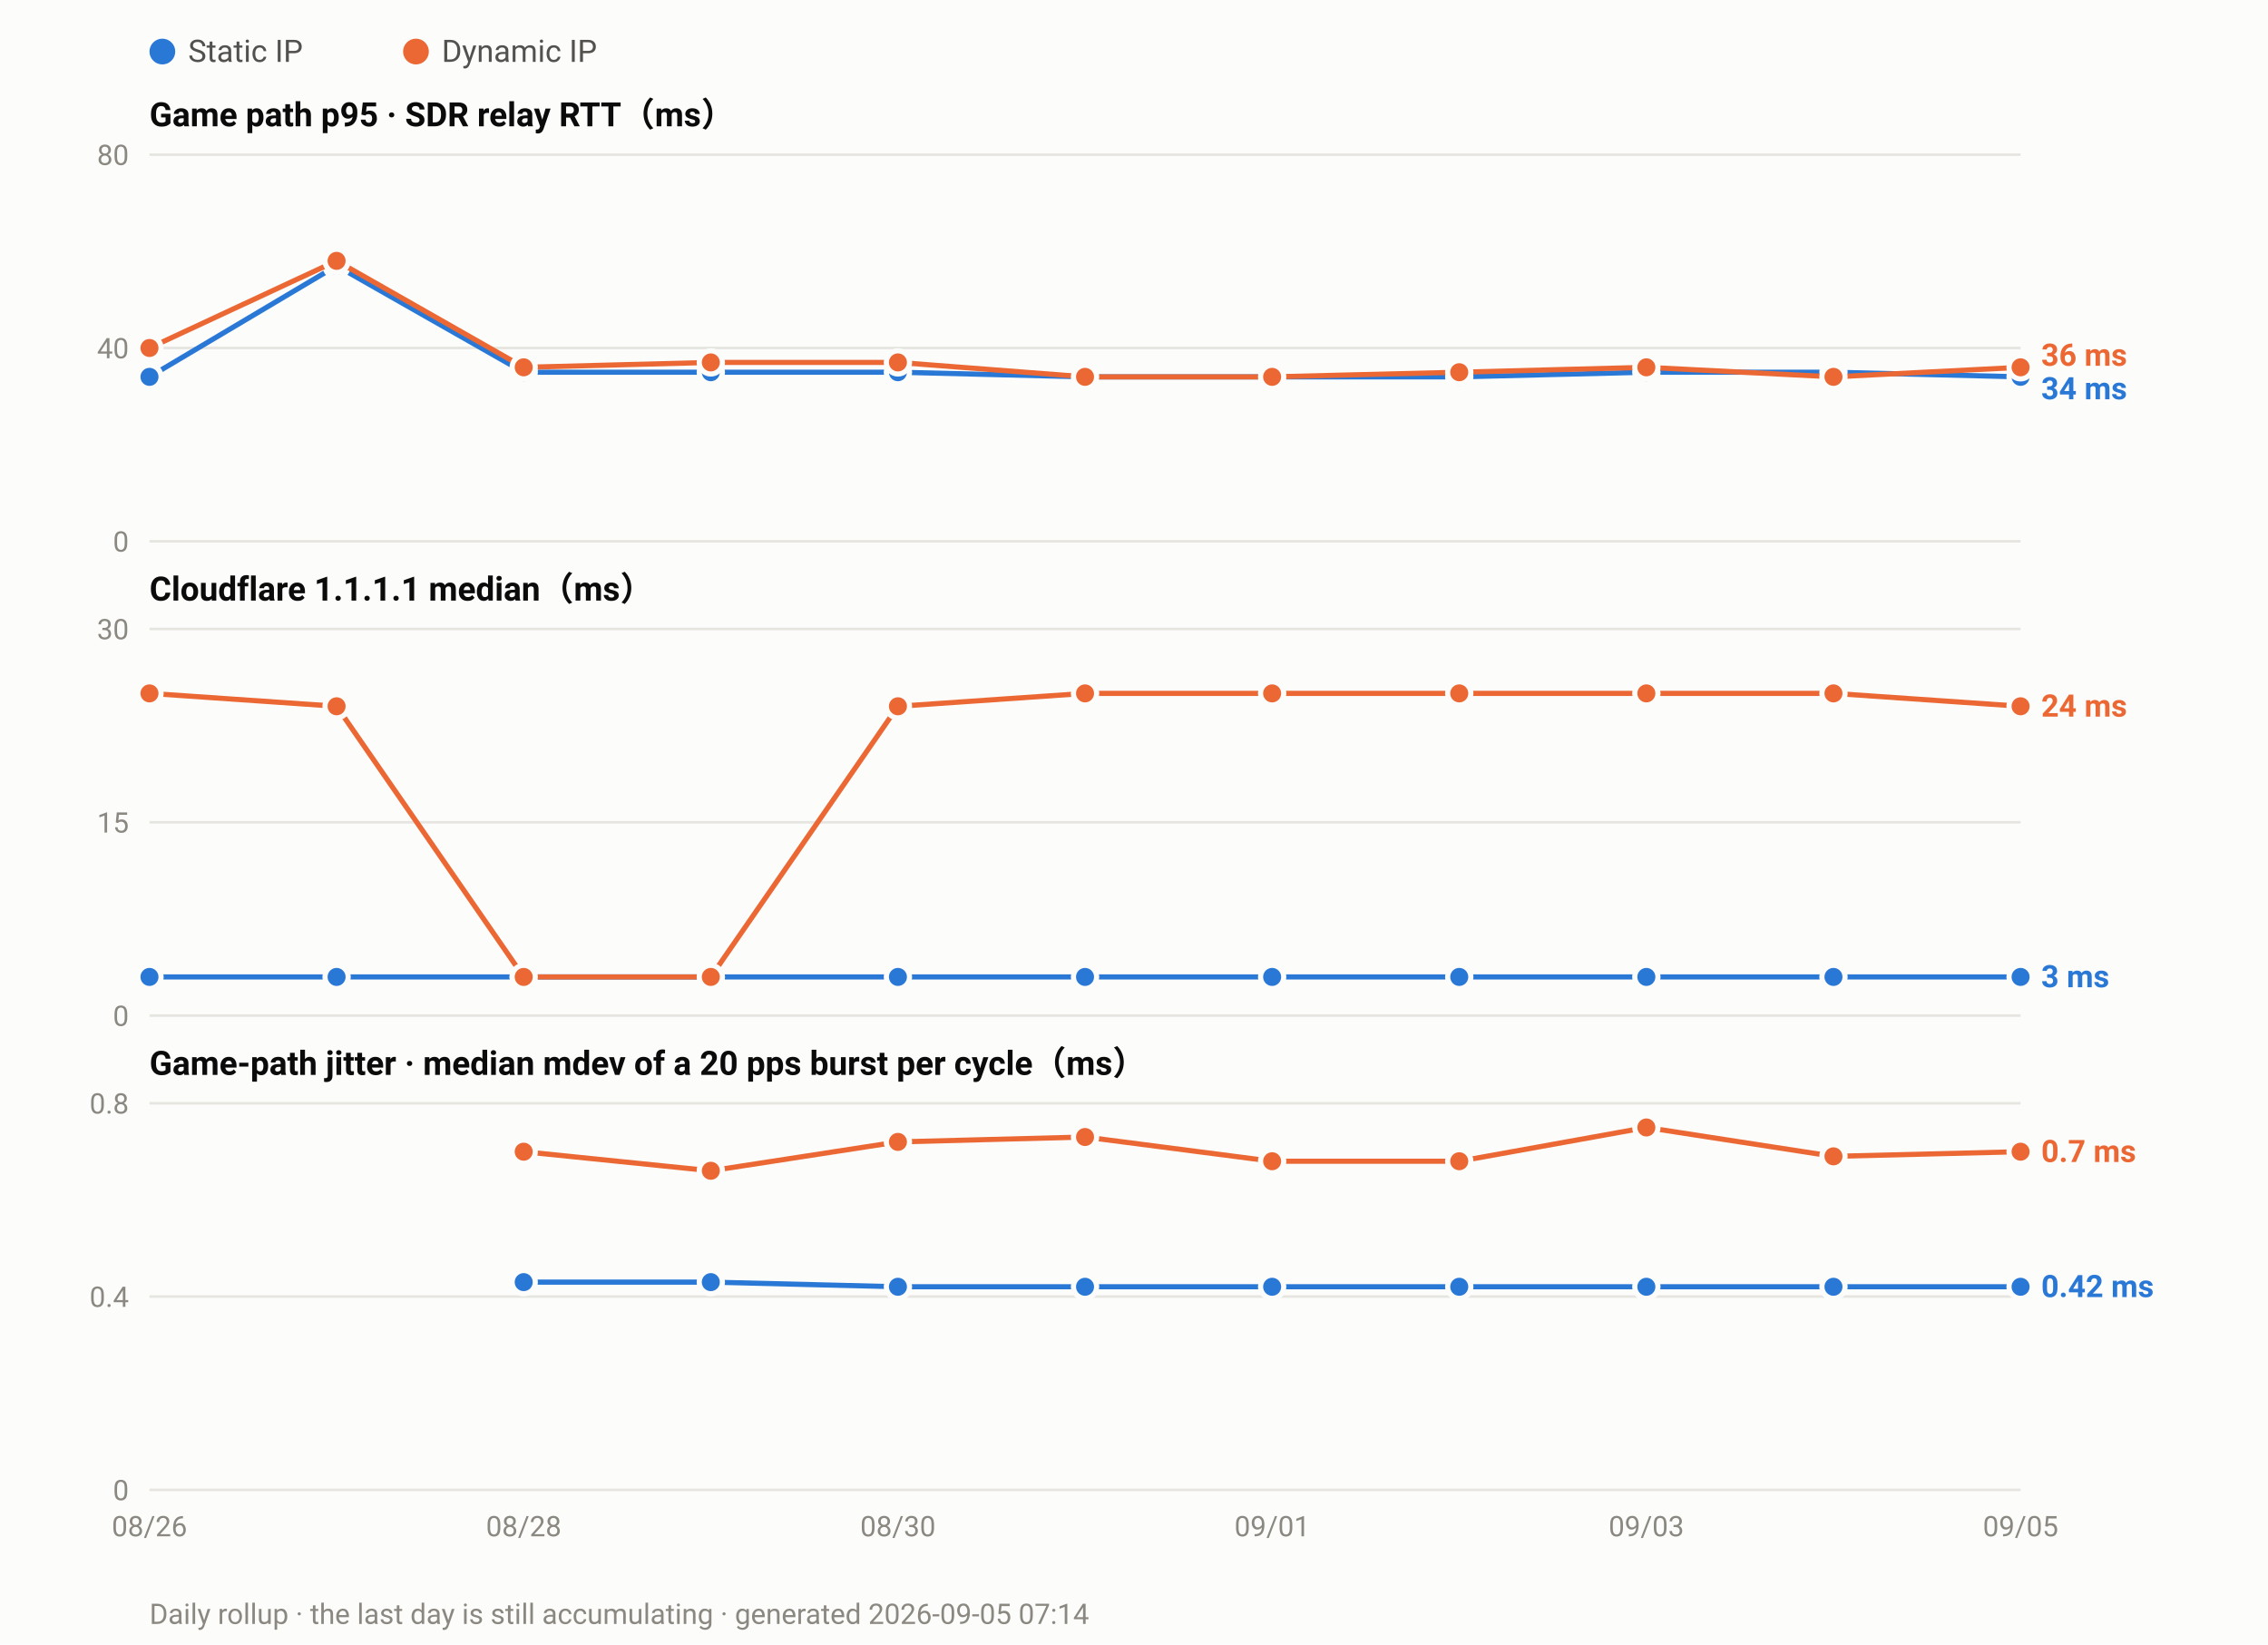
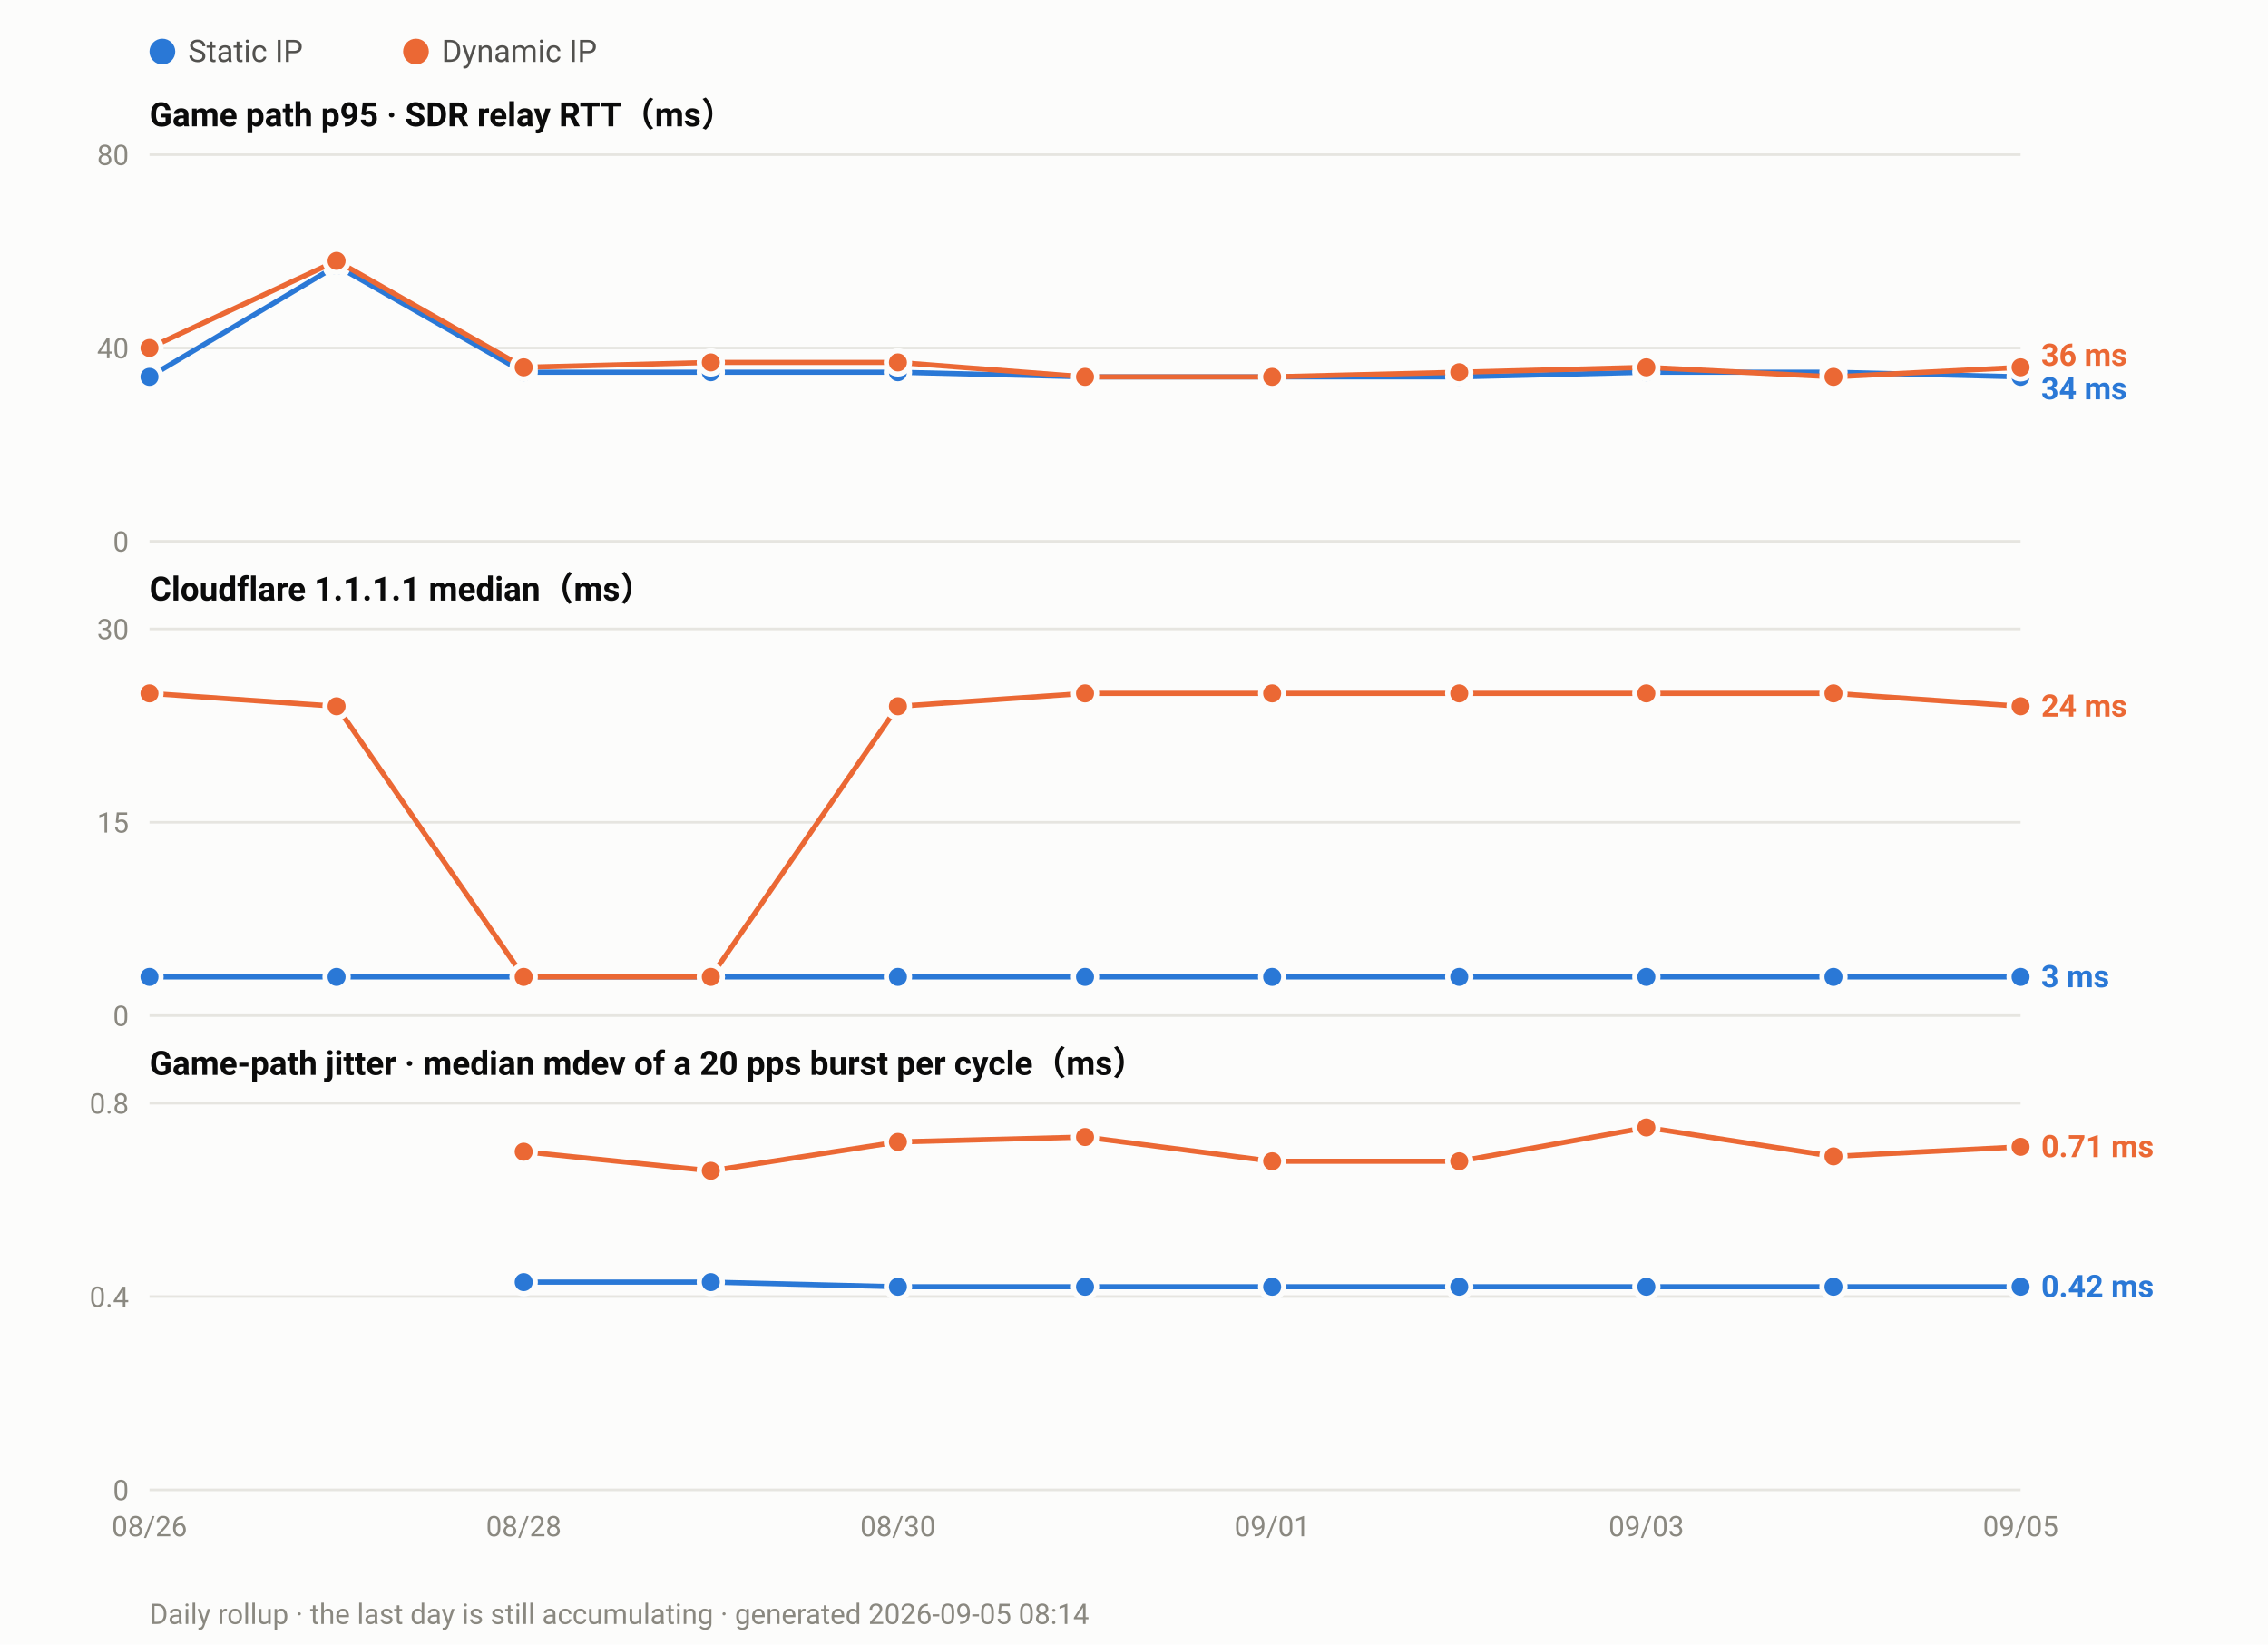
<svg xmlns="http://www.w3.org/2000/svg" width="880" height="638" viewBox="0 0 880 638" font-family="ui-sans-serif,-apple-system,Segoe UI,Roboto,Helvetica,Arial,sans-serif">
  <rect width="880" height="638" fill="#fcfcfb" />
  <circle cx="63.0" cy="20" r="5" fill="#2a78d6" />
  <text x="73.0" y="24" font-size="12" fill="#52514e">Static IP</text>
  <circle cx="161.4" cy="20" r="5" fill="#eb6834" />
  <text x="171.4" y="24" font-size="12" fill="#52514e">Dynamic IP</text>
  <text x="58" y="49.0" font-size="13" font-weight="600" fill="#0b0b0b">Game path p95 · SDR relay RTT（ms）</text>
  <line x1="58" y1="210.0" x2="784.0" y2="210.0" stroke="#e6e5e0" stroke-width="1" />
  <text x="50" y="214.0" font-size="11" text-anchor="end" fill="#8a8880">0</text>
  <line x1="58" y1="135.0" x2="784.0" y2="135.0" stroke="#e6e5e0" stroke-width="1" />
  <text x="50" y="139.0" font-size="11" text-anchor="end" fill="#8a8880">40</text>
  <line x1="58" y1="60.0" x2="784.0" y2="60.0" stroke="#e6e5e0" stroke-width="1" />
  <text x="50" y="64.0" font-size="11" text-anchor="end" fill="#8a8880">80</text>
  <polyline fill="none" stroke="#2a78d6" stroke-width="2" stroke-linejoin="round" points="58.0,146.2 130.6,103.1 203.2,144.4 275.8,144.4 348.4,144.4 421.0,146.2 493.6,146.2 566.2,146.2 638.8,144.4 711.4,144.4 784.0,146.2" />
  <circle cx="58.0" cy="146.2" r="4.5" fill="#2a78d6" stroke="#fcfcfb" stroke-width="2" />
  <circle cx="130.6" cy="103.1" r="4.5" fill="#2a78d6" stroke="#fcfcfb" stroke-width="2" />
  <circle cx="203.2" cy="144.4" r="4.5" fill="#2a78d6" stroke="#fcfcfb" stroke-width="2" />
  <circle cx="275.8" cy="144.4" r="4.5" fill="#2a78d6" stroke="#fcfcfb" stroke-width="2" />
  <circle cx="348.4" cy="144.4" r="4.5" fill="#2a78d6" stroke="#fcfcfb" stroke-width="2" />
  <circle cx="421.0" cy="146.2" r="4.5" fill="#2a78d6" stroke="#fcfcfb" stroke-width="2" />
  <circle cx="493.6" cy="146.2" r="4.5" fill="#2a78d6" stroke="#fcfcfb" stroke-width="2" />
  <circle cx="566.2" cy="146.2" r="4.5" fill="#2a78d6" stroke="#fcfcfb" stroke-width="2" />
  <circle cx="638.8" cy="144.4" r="4.5" fill="#2a78d6" stroke="#fcfcfb" stroke-width="2" />
  <circle cx="711.4" cy="144.4" r="4.5" fill="#2a78d6" stroke="#fcfcfb" stroke-width="2" />
  <circle cx="784.0" cy="146.2" r="4.5" fill="#2a78d6" stroke="#fcfcfb" stroke-width="2" />
  <polyline fill="none" stroke="#eb6834" stroke-width="2" stroke-linejoin="round" points="58.0,135.0 130.6,101.2 203.2,142.5 275.8,140.6 348.4,140.6 421.0,146.2 493.6,146.2 566.2,144.4 638.8,142.5 711.4,146.2 784.0,142.5" />
  <circle cx="58.0" cy="135.0" r="4.5" fill="#eb6834" stroke="#fcfcfb" stroke-width="2" />
  <circle cx="130.6" cy="101.2" r="4.5" fill="#eb6834" stroke="#fcfcfb" stroke-width="2" />
  <circle cx="203.2" cy="142.5" r="4.5" fill="#eb6834" stroke="#fcfcfb" stroke-width="2" />
  <circle cx="275.8" cy="140.6" r="4.5" fill="#eb6834" stroke="#fcfcfb" stroke-width="2" />
  <circle cx="348.4" cy="140.6" r="4.5" fill="#eb6834" stroke="#fcfcfb" stroke-width="2" />
  <circle cx="421.0" cy="146.2" r="4.5" fill="#eb6834" stroke="#fcfcfb" stroke-width="2" />
  <circle cx="493.6" cy="146.2" r="4.5" fill="#eb6834" stroke="#fcfcfb" stroke-width="2" />
  <circle cx="566.2" cy="144.4" r="4.5" fill="#eb6834" stroke="#fcfcfb" stroke-width="2" />
  <circle cx="638.8" cy="142.5" r="4.5" fill="#eb6834" stroke="#fcfcfb" stroke-width="2" />
  <circle cx="711.4" cy="146.2" r="4.5" fill="#eb6834" stroke="#fcfcfb" stroke-width="2" />
  <circle cx="784.0" cy="142.5" r="4.5" fill="#eb6834" stroke="#fcfcfb" stroke-width="2" />
  <text x="792.0" y="141.9" font-size="12" font-weight="600" fill="#eb6834">36 ms</text>
  <text x="792.0" y="154.9" font-size="12" font-weight="600" fill="#2a78d6">34 ms</text>
  <text x="58" y="233.0" font-size="13" font-weight="600" fill="#0b0b0b">Cloudflare 1.1.1.1 median（ms）</text>
  <line x1="58" y1="394.0" x2="784.0" y2="394.0" stroke="#e6e5e0" stroke-width="1" />
  <text x="50" y="398.0" font-size="11" text-anchor="end" fill="#8a8880">0</text>
  <line x1="58" y1="319.0" x2="784.0" y2="319.0" stroke="#e6e5e0" stroke-width="1" />
  <text x="50" y="323.0" font-size="11" text-anchor="end" fill="#8a8880">15</text>
  <line x1="58" y1="244.0" x2="784.0" y2="244.0" stroke="#e6e5e0" stroke-width="1" />
  <text x="50" y="248.0" font-size="11" text-anchor="end" fill="#8a8880">30</text>
  <polyline fill="none" stroke="#2a78d6" stroke-width="2" stroke-linejoin="round" points="58.0,379.0 130.6,379.0 203.2,379.0 275.8,379.0 348.4,379.0 421.0,379.0 493.6,379.0 566.2,379.0 638.8,379.0 711.4,379.0 784.0,379.0" />
  <circle cx="58.0" cy="379.0" r="4.5" fill="#2a78d6" stroke="#fcfcfb" stroke-width="2" />
  <circle cx="130.6" cy="379.0" r="4.5" fill="#2a78d6" stroke="#fcfcfb" stroke-width="2" />
  <circle cx="203.2" cy="379.0" r="4.5" fill="#2a78d6" stroke="#fcfcfb" stroke-width="2" />
  <circle cx="275.8" cy="379.0" r="4.5" fill="#2a78d6" stroke="#fcfcfb" stroke-width="2" />
  <circle cx="348.4" cy="379.0" r="4.5" fill="#2a78d6" stroke="#fcfcfb" stroke-width="2" />
  <circle cx="421.0" cy="379.0" r="4.5" fill="#2a78d6" stroke="#fcfcfb" stroke-width="2" />
  <circle cx="493.6" cy="379.0" r="4.5" fill="#2a78d6" stroke="#fcfcfb" stroke-width="2" />
  <circle cx="566.2" cy="379.0" r="4.5" fill="#2a78d6" stroke="#fcfcfb" stroke-width="2" />
  <circle cx="638.8" cy="379.0" r="4.5" fill="#2a78d6" stroke="#fcfcfb" stroke-width="2" />
  <circle cx="711.4" cy="379.0" r="4.5" fill="#2a78d6" stroke="#fcfcfb" stroke-width="2" />
  <circle cx="784.0" cy="379.0" r="4.5" fill="#2a78d6" stroke="#fcfcfb" stroke-width="2" />
  <polyline fill="none" stroke="#eb6834" stroke-width="2" stroke-linejoin="round" points="58.0,269.0 130.6,274.0 203.2,379.0 275.8,379.0 348.4,274.0 421.0,269.0 493.6,269.0 566.2,269.0 638.8,269.0 711.4,269.0 784.0,274.0" />
  <circle cx="58.0" cy="269.0" r="4.5" fill="#eb6834" stroke="#fcfcfb" stroke-width="2" />
  <circle cx="130.6" cy="274.0" r="4.5" fill="#eb6834" stroke="#fcfcfb" stroke-width="2" />
  <circle cx="203.2" cy="379.0" r="4.5" fill="#eb6834" stroke="#fcfcfb" stroke-width="2" />
  <circle cx="275.8" cy="379.0" r="4.5" fill="#eb6834" stroke="#fcfcfb" stroke-width="2" />
  <circle cx="348.4" cy="274.0" r="4.5" fill="#eb6834" stroke="#fcfcfb" stroke-width="2" />
  <circle cx="421.0" cy="269.0" r="4.5" fill="#eb6834" stroke="#fcfcfb" stroke-width="2" />
  <circle cx="493.6" cy="269.0" r="4.5" fill="#eb6834" stroke="#fcfcfb" stroke-width="2" />
  <circle cx="566.2" cy="269.0" r="4.5" fill="#eb6834" stroke="#fcfcfb" stroke-width="2" />
  <circle cx="638.8" cy="269.0" r="4.5" fill="#eb6834" stroke="#fcfcfb" stroke-width="2" />
  <circle cx="711.4" cy="269.0" r="4.5" fill="#eb6834" stroke="#fcfcfb" stroke-width="2" />
  <circle cx="784.0" cy="274.0" r="4.5" fill="#eb6834" stroke="#fcfcfb" stroke-width="2" />
  <text x="792.0" y="278.0" font-size="12" font-weight="600" fill="#eb6834">24 ms</text>
  <text x="792.0" y="383.0" font-size="12" font-weight="600" fill="#2a78d6">3 ms</text>
  <text x="58" y="417.0" font-size="13" font-weight="600" fill="#0b0b0b">Game-path jitter · median mdev of a 20 pps burst per cycle（ms）</text>
  <line x1="58" y1="578.0" x2="784.0" y2="578.0" stroke="#e6e5e0" stroke-width="1" />
  <text x="50" y="582.0" font-size="11" text-anchor="end" fill="#8a8880">0</text>
  <line x1="58" y1="503.0" x2="784.0" y2="503.0" stroke="#e6e5e0" stroke-width="1" />
  <text x="50" y="507.0" font-size="11" text-anchor="end" fill="#8a8880">0.4</text>
  <line x1="58" y1="428.0" x2="784.0" y2="428.0" stroke="#e6e5e0" stroke-width="1" />
  <text x="50" y="432.0" font-size="11" text-anchor="end" fill="#8a8880">0.8</text>
  <polyline fill="none" stroke="#2a78d6" stroke-width="2" stroke-linejoin="round" points="203.2,497.4 275.8,497.4 348.4,499.2 421.0,499.2 493.6,499.2 566.2,499.2 638.8,499.2 711.4,499.2 784.0,499.2" />
  <circle cx="203.2" cy="497.4" r="4.5" fill="#2a78d6" stroke="#fcfcfb" stroke-width="2" />
  <circle cx="275.8" cy="497.4" r="4.5" fill="#2a78d6" stroke="#fcfcfb" stroke-width="2" />
  <circle cx="348.4" cy="499.2" r="4.5" fill="#2a78d6" stroke="#fcfcfb" stroke-width="2" />
  <circle cx="421.0" cy="499.2" r="4.5" fill="#2a78d6" stroke="#fcfcfb" stroke-width="2" />
  <circle cx="493.6" cy="499.2" r="4.5" fill="#2a78d6" stroke="#fcfcfb" stroke-width="2" />
  <circle cx="566.2" cy="499.2" r="4.5" fill="#2a78d6" stroke="#fcfcfb" stroke-width="2" />
  <circle cx="638.8" cy="499.2" r="4.5" fill="#2a78d6" stroke="#fcfcfb" stroke-width="2" />
  <circle cx="711.4" cy="499.2" r="4.5" fill="#2a78d6" stroke="#fcfcfb" stroke-width="2" />
  <circle cx="784.0" cy="499.2" r="4.5" fill="#2a78d6" stroke="#fcfcfb" stroke-width="2" />
-   <polyline fill="none" stroke="#eb6834" stroke-width="2" stroke-linejoin="round" points="203.2,446.8 275.8,454.2 348.4,443.0 421.0,441.1 493.6,450.5 566.2,450.5 638.8,437.4 711.4,448.6 784.0,446.8" />
+   <polyline fill="none" stroke="#eb6834" stroke-width="2" stroke-linejoin="round" points="203.2,446.8 275.8,454.2 348.4,443.0 421.0,441.1 493.6,450.5 566.2,450.5 638.8,437.4 711.4,448.6 784.0,444.9" />
  <circle cx="203.2" cy="446.8" r="4.5" fill="#eb6834" stroke="#fcfcfb" stroke-width="2" />
  <circle cx="275.8" cy="454.2" r="4.5" fill="#eb6834" stroke="#fcfcfb" stroke-width="2" />
  <circle cx="348.4" cy="443.0" r="4.5" fill="#eb6834" stroke="#fcfcfb" stroke-width="2" />
  <circle cx="421.0" cy="441.1" r="4.5" fill="#eb6834" stroke="#fcfcfb" stroke-width="2" />
  <circle cx="493.6" cy="450.5" r="4.5" fill="#eb6834" stroke="#fcfcfb" stroke-width="2" />
  <circle cx="566.2" cy="450.5" r="4.5" fill="#eb6834" stroke="#fcfcfb" stroke-width="2" />
  <circle cx="638.8" cy="437.4" r="4.5" fill="#eb6834" stroke="#fcfcfb" stroke-width="2" />
  <circle cx="711.4" cy="448.6" r="4.5" fill="#eb6834" stroke="#fcfcfb" stroke-width="2" />
-   <circle cx="784.0" cy="446.8" r="4.5" fill="#eb6834" stroke="#fcfcfb" stroke-width="2" />
-   <text x="792.0" y="450.8" font-size="12" font-weight="600" fill="#eb6834">0.7 ms</text>
+   <circle cx="784.0" cy="444.9" r="4.5" fill="#eb6834" stroke="#fcfcfb" stroke-width="2" />
+   <text x="792.0" y="448.9" font-size="12" font-weight="600" fill="#eb6834">0.71 ms</text>
  <text x="792.0" y="503.2" font-size="12" font-weight="600" fill="#2a78d6">0.42 ms</text>
  <text x="58.0" y="596.0" font-size="11" text-anchor="middle" fill="#8a8880">08/26</text>
  <text x="203.2" y="596.0" font-size="11" text-anchor="middle" fill="#8a8880">08/28</text>
  <text x="348.4" y="596.0" font-size="11" text-anchor="middle" fill="#8a8880">08/30</text>
  <text x="493.6" y="596.0" font-size="11" text-anchor="middle" fill="#8a8880">09/01</text>
  <text x="638.8" y="596.0" font-size="11" text-anchor="middle" fill="#8a8880">09/03</text>
  <text x="784.0" y="596.0" font-size="11" text-anchor="middle" fill="#8a8880">09/05</text>
-   <text x="58" y="630" font-size="11" fill="#8a8880">Daily rollup · the last day is still accumulating · generated 2026-09-05 07:14</text>
+   <text x="58" y="630" font-size="11" fill="#8a8880">Daily rollup · the last day is still accumulating · generated 2026-09-05 08:14</text>
</svg>
